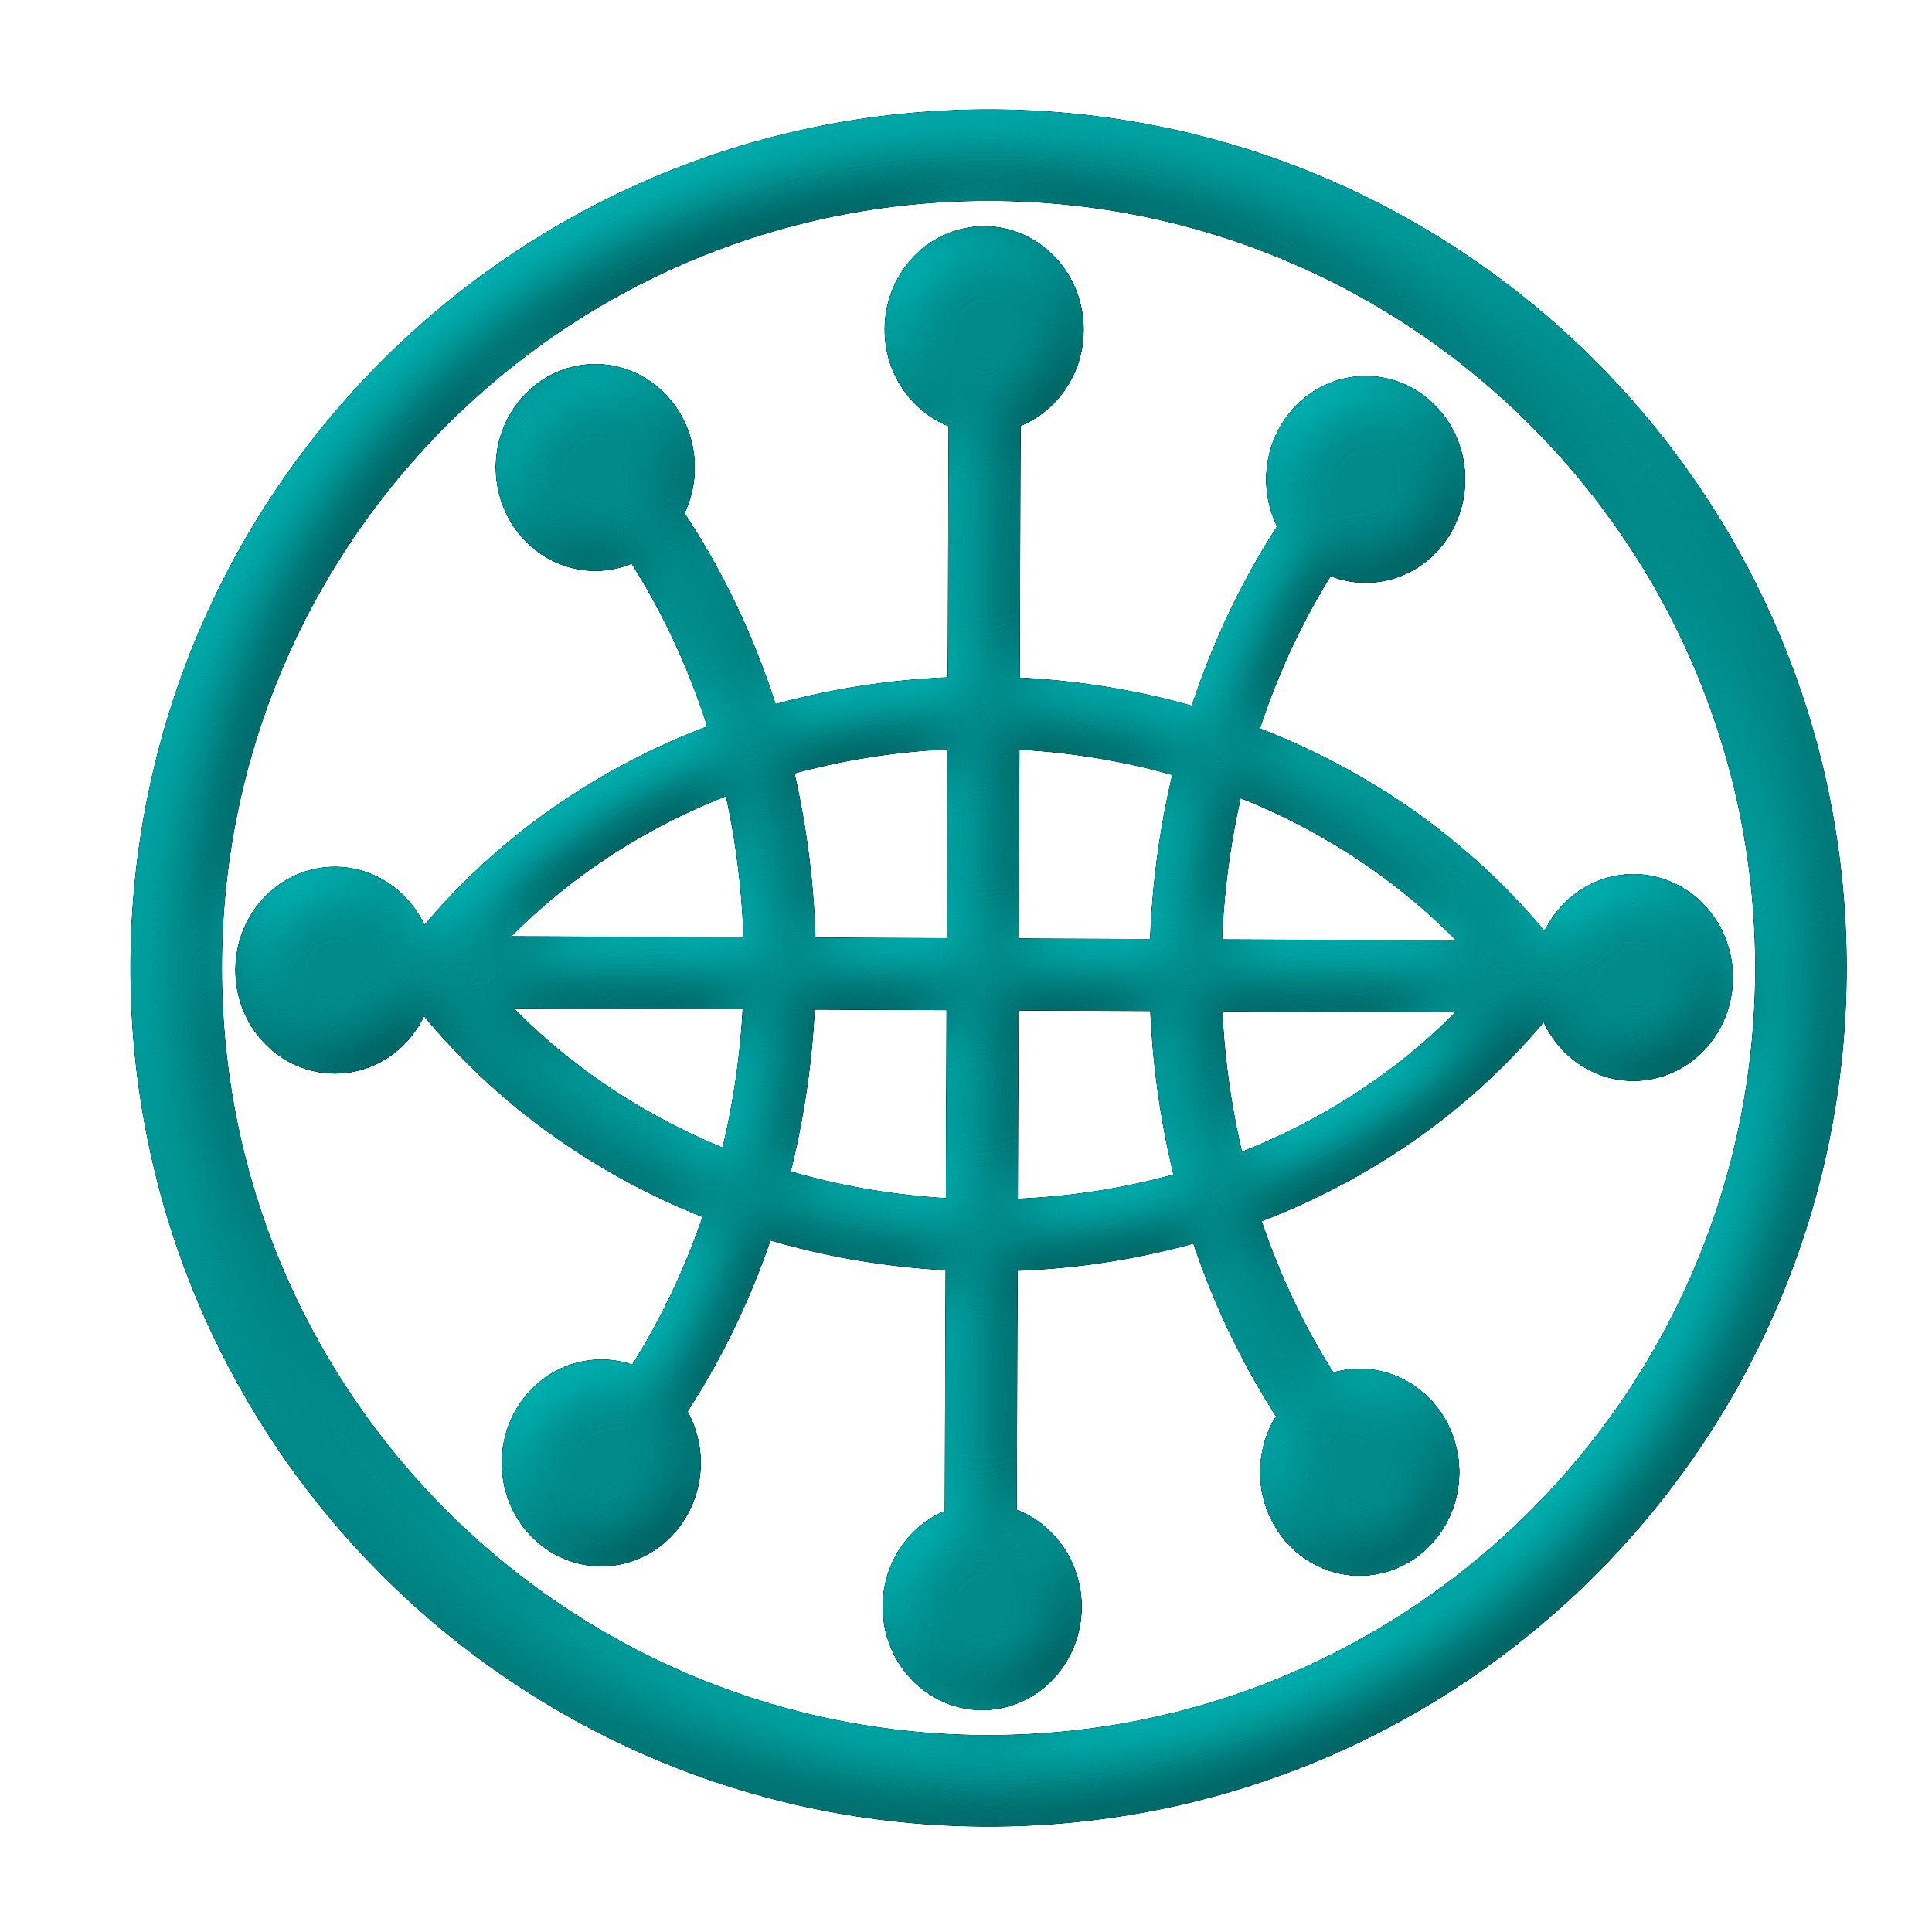
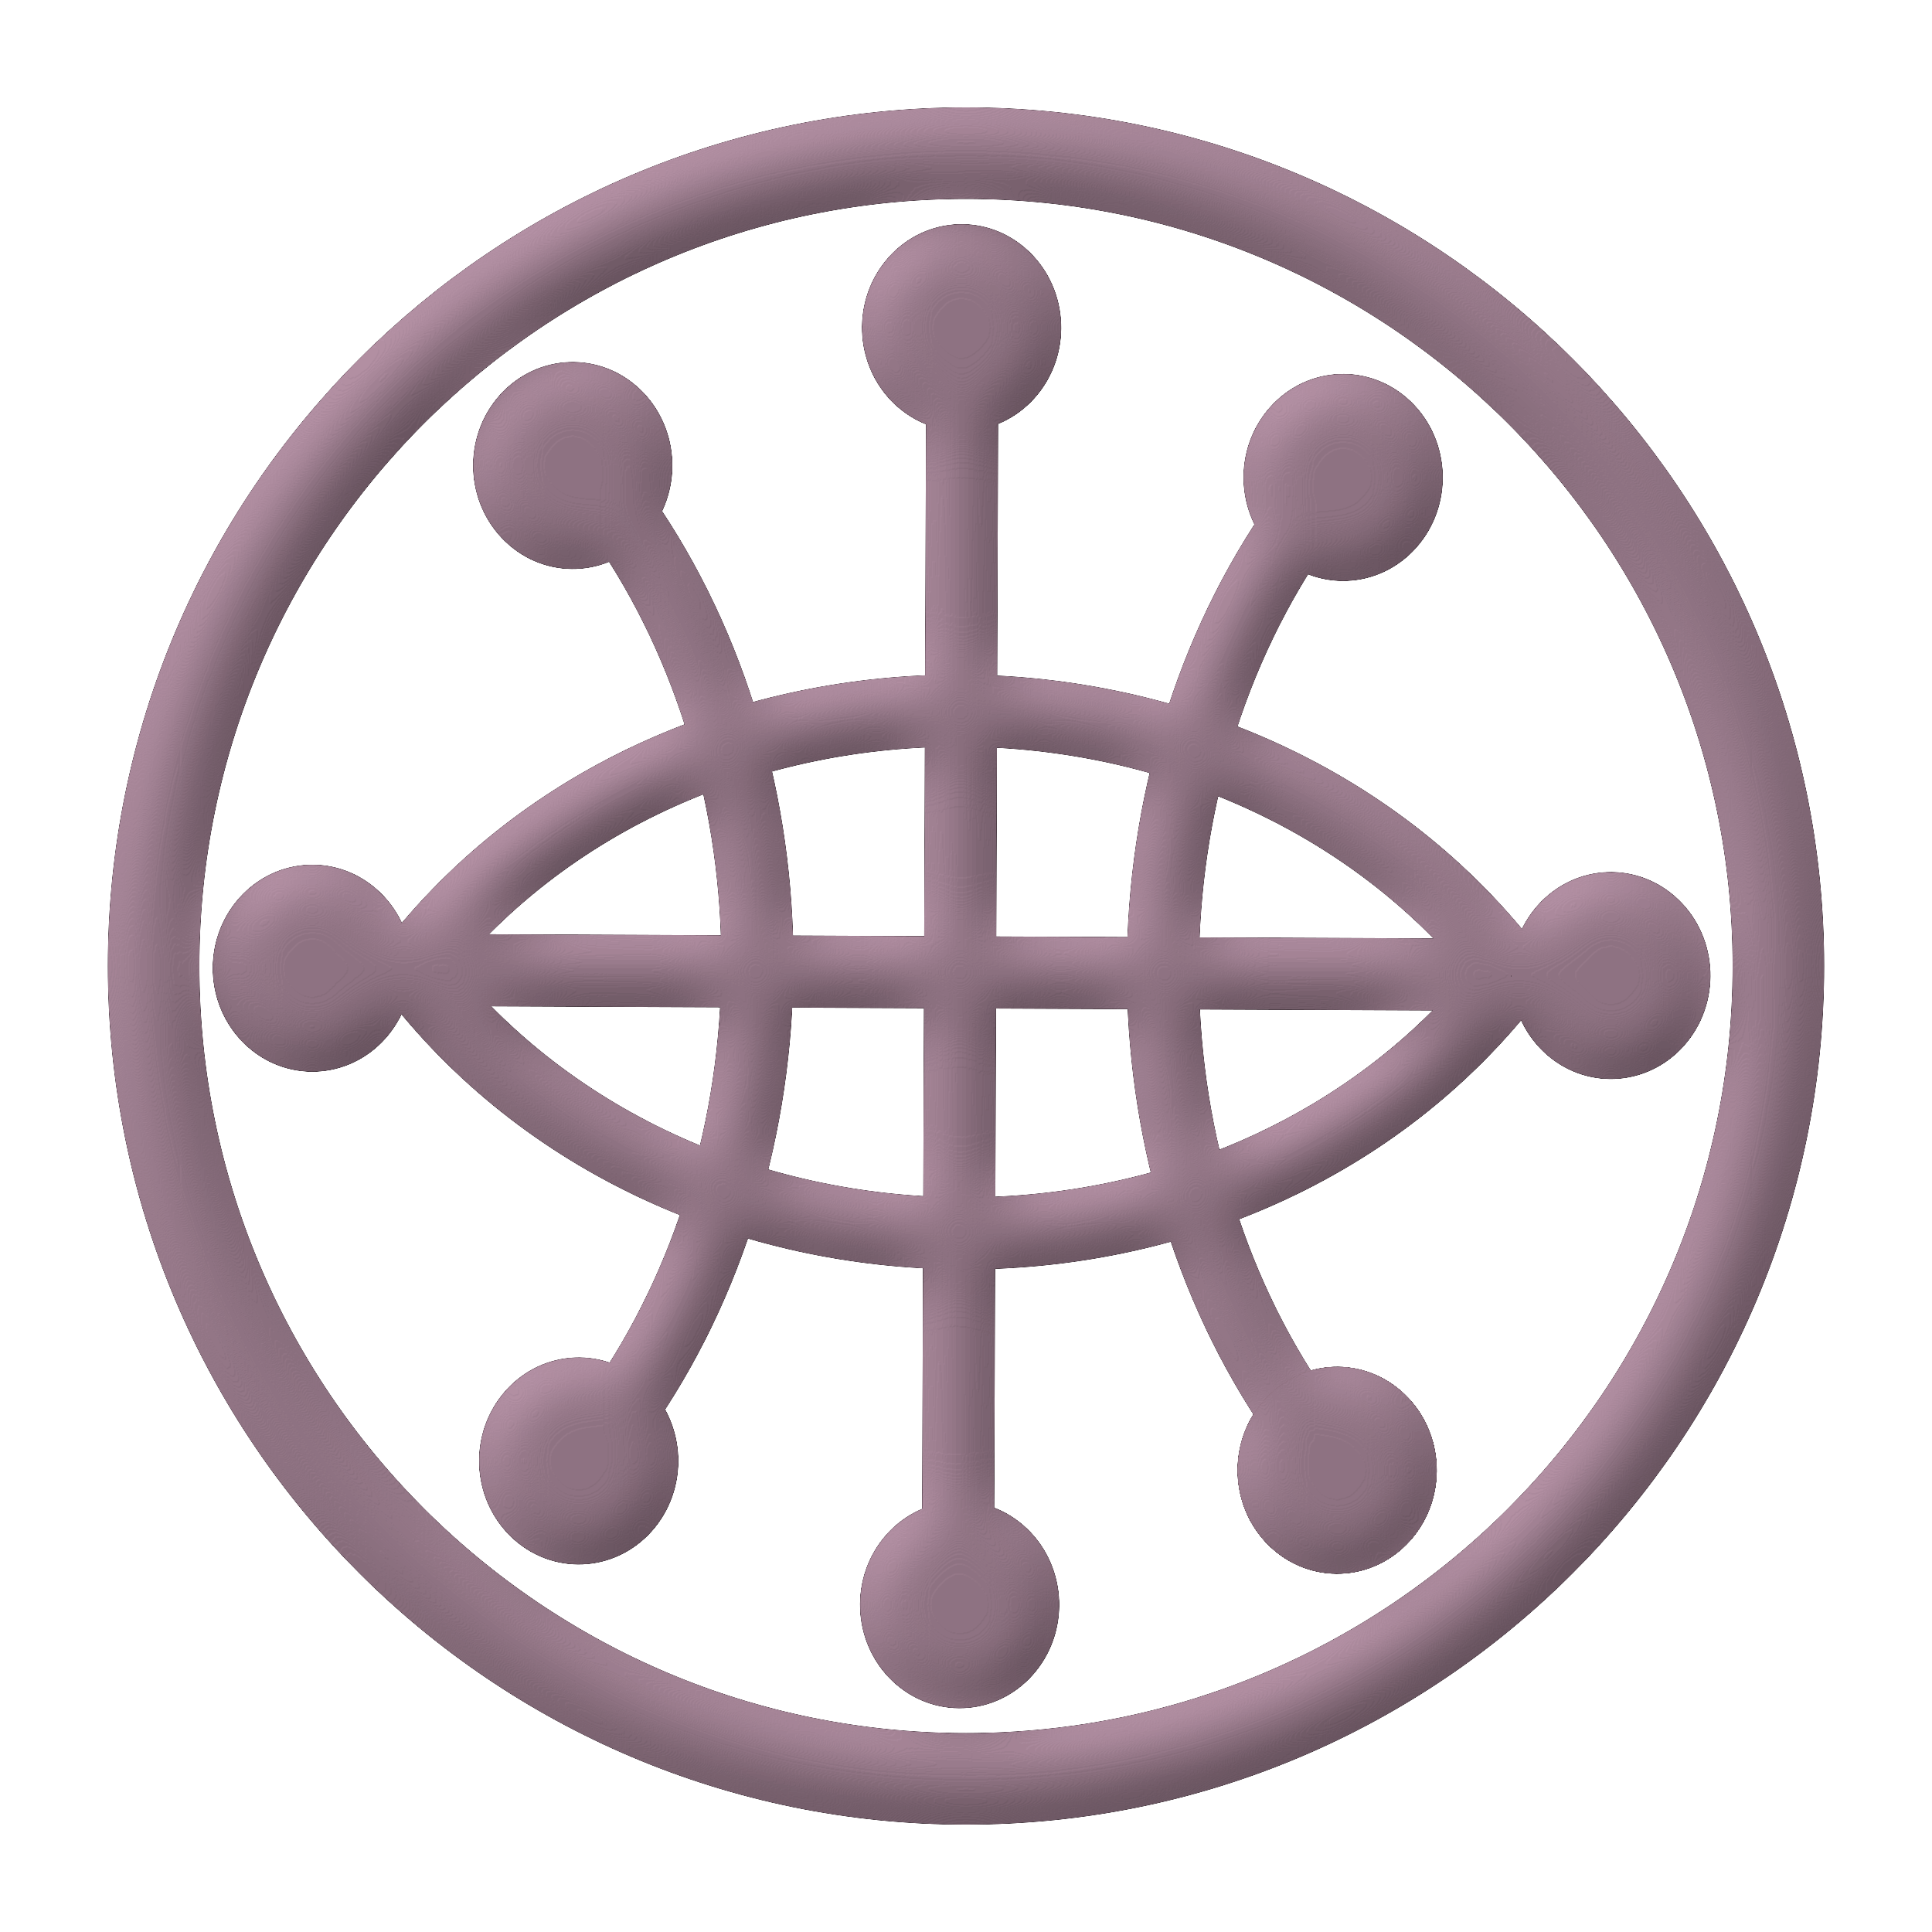
<svg xmlns="http://www.w3.org/2000/svg" width="341.333" height="341.333" id="svg2" version="1.1">
  <defs id="defs">
    <filter style="color-interpolation-filters:sRGB" id="filter4019">
      <feGaussianBlur id="feGaussianBlur4021" result="result0" in="SourceGraphic" stdDeviation="2.42" />
      <feDiffuseLighting id="feDiffuseLighting4023" result="result5" surfaceScale="10" diffuseConstant="2.62">
        <feDistantLight id="feDistantLight4025" azimuth="235" elevation="25" />
      </feDiffuseLighting>
      <feComposite id="feComposite4027" k3="0.6" k2="0" operator="arithmetic" result="result4" k1="1" k4="0" in="result5" in2="SourceGraphic" />
    </filter>
    <filter style="color-interpolation-filters:sRGB" id="filter3026-0" y="0" x="0" height="1" width="1">
      <feColorMatrix id="feColorMatrix3028-0" type="hueRotate" values="180" result="result1" />
    </filter>
    <filter style="color-interpolation-filters:sRGB" height="1" width="1" y="0" x="0" id="filter11703">
      <feColorMatrix type="saturate" values="1" result="result2" id="feColorMatrix11705" />
      <feColorMatrix result="result1" values="50" type="hueRotate" in="result2" id="feColorMatrix11707" />
      <feColorMatrix values="1 -1 1 0 0 0 1 0 0 0 1 -1 1 0 0 0 0 0 1 0 " type="matrix" id="feColorMatrix11709" />
      <feColorMatrix values="300" type="hueRotate" id="feColorMatrix11711" result="fbSourceGraphic" />
      <feColorMatrix result="fbSourceGraphicAlpha" in="fbSourceGraphic" values="0 0 0 -1 0 0 0 0 -1 0 0 0 0 -1 0 0 0 0 1 0" id="feColorMatrix13969" />
      <feColorMatrix id="feColorMatrix13971" type="saturate" values="0" result="result1" in="fbSourceGraphic" />
      <feFlood id="feFlood13973" flood-color="rgb(9,111,152)" result="result3" />
      <feBlend id="feBlend13975" in2="result1" mode="screen" result="result2" />
      <feComposite id="feComposite13977" in2="fbSourceGraphic" operator="in" in="result2" />
    </filter>
    <filter style="color-interpolation-filters:sRGB" id="filter4016">
      <feGaussianBlur stdDeviation="5" in="SourceGraphic" result="result0" id="feGaussianBlur4018" />
      <feDiffuseLighting diffuseConstant="1" surfaceScale="10" result="result5" id="feDiffuseLighting4020" lighting-color="rgb(254,254,254)">
        <feDistantLight elevation="13" azimuth="235" id="feDistantLight4022" />
      </feDiffuseLighting>
      <feComposite k1="1" in="result5" result="result4" operator="arithmetic" k2="0" k3="0.6" id="feComposite4024" k4="0" in2="SourceGraphic" />
    </filter>
    <linearGradient id="linearGradient15834-3-2-254">
      <stop id="stop6827" offset="0" style="stop-color:#77001c;stop-opacity:1;" />
      <stop style="stop-color:#da1964;stop-opacity:1;" offset="0.5" id="stop6829" />
      <stop id="stop6831" offset="0.75" style="stop-color: rgb(210, 64, 15); stop-opacity: 1;" />
      <stop style="stop-color: rgb(212, 67, 22); stop-opacity: 0.615;" offset="0.938" id="stop6833" />
      <stop style="stop-color:#c3003b;stop-opacity:0.219;" offset="1" id="stop6835" />
    </linearGradient>
    <linearGradient id="linearGradient15834-3-2-825">
      <stop id="stop6845" offset="0" style="stop-color:#77001c;stop-opacity:1;" />
      <stop style="stop-color:#da1964;stop-opacity:1;" offset="0.5" id="stop6847" />
      <stop id="stop6849" offset="0.75" style="stop-color: rgb(210, 64, 15); stop-opacity: 1;" />
      <stop style="stop-color: rgb(212, 67, 22); stop-opacity: 0.615;" offset="0.938" id="stop6851" />
      <stop style="stop-color:#c3003b;stop-opacity:0.219;" offset="1" id="stop6853" />
    </linearGradient>
    <linearGradient id="linearGradient15834-3-2-242">
      <stop id="stop6863" offset="0" style="stop-color:#77001c;stop-opacity:1;" />
      <stop style="stop-color:#da1964;stop-opacity:1;" offset="0.5" id="stop6865" />
      <stop id="stop6867" offset="0.75" style="stop-color: rgb(210, 64, 15); stop-opacity: 1;" />
      <stop style="stop-color: rgb(212, 67, 22); stop-opacity: 0.615;" offset="0.938" id="stop6869" />
      <stop style="stop-color:#c3003b;stop-opacity:0.219;" offset="1" id="stop6871" />
    </linearGradient>
    <linearGradient id="linearGradient15834-3-2-546">
      <stop id="stop6881" offset="0" style="stop-color:#77001c;stop-opacity:1;" />
      <stop style="stop-color:#da1964;stop-opacity:1;" offset="0.5" id="stop6883" />
      <stop id="stop6885" offset="0.75" style="stop-color: rgb(210, 64, 15); stop-opacity: 1;" />
      <stop style="stop-color: rgb(212, 67, 22); stop-opacity: 0.615;" offset="0.938" id="stop6887" />
      <stop style="stop-color:#c3003b;stop-opacity:0.219;" offset="1" id="stop6889" />
    </linearGradient>
    <linearGradient id="linearGradient15834-3-2-428">
      <stop id="stop6899" offset="0" style="stop-color:#77001c;stop-opacity:1;" />
      <stop style="stop-color:#da1964;stop-opacity:1;" offset="0.5" id="stop6901" />
      <stop id="stop6903" offset="0.75" style="stop-color: rgb(210, 64, 15); stop-opacity: 1;" />
      <stop style="stop-color: rgb(212, 67, 22); stop-opacity: 0.615;" offset="0.938" id="stop6905" />
      <stop style="stop-color:#c3003b;stop-opacity:0.219;" offset="1" id="stop6907" />
    </linearGradient>
    <linearGradient id="linearGradient15834-3-2-91">
      <stop id="stop6917" offset="0" style="stop-color:#77001c;stop-opacity:1;" />
      <stop style="stop-color:#da1964;stop-opacity:1;" offset="0.5" id="stop6919" />
      <stop id="stop6921" offset="0.75" style="stop-color: rgb(210, 64, 15); stop-opacity: 1;" />
      <stop style="stop-color: rgb(212, 67, 22); stop-opacity: 0.615;" offset="0.938" id="stop6923" />
      <stop style="stop-color:#c3003b;stop-opacity:0.219;" offset="1" id="stop6925" />
    </linearGradient>
    <linearGradient id="linearGradient15834-3-2-941">
      <stop id="stop6935" offset="0" style="stop-color:#77001c;stop-opacity:1;" />
      <stop style="stop-color:#da1964;stop-opacity:1;" offset="0.5" id="stop6937" />
      <stop id="stop6939" offset="0.75" style="stop-color: rgb(210, 64, 15); stop-opacity: 1;" />
      <stop style="stop-color: rgb(212, 67, 22); stop-opacity: 0.615;" offset="0.938" id="stop6941" />
      <stop style="stop-color:#c3003b;stop-opacity:0.219;" offset="1" id="stop6943" />
    </linearGradient>
    <linearGradient id="linearGradient15834-3-2-549">
      <stop id="stop6953" offset="0" style="stop-color:#77001c;stop-opacity:1;" />
      <stop style="stop-color:#da1964;stop-opacity:1;" offset="0.5" id="stop6955" />
      <stop id="stop6957" offset="0.75" style="stop-color: rgb(210, 64, 15); stop-opacity: 1;" />
      <stop style="stop-color: rgb(212, 67, 22); stop-opacity: 0.615;" offset="0.938" id="stop6959" />
      <stop style="stop-color:#c3003b;stop-opacity:0.219;" offset="1" id="stop6961" />
    </linearGradient>
    <filter width="1.5" x="-0.25" height="1.5" y="-0.25" style="color-interpolation-filters:sRGB;" id="filter9065">
      <feGaussianBlur result="result8" stdDeviation="3" id="feGaussianBlur9039" />
      <feTurbulence baseFrequency="0.03 0.03" numOctaves="8" type="fractalNoise" result="result7" seed="77" id="feTurbulence9041" />
      <feColorMatrix values="1 0 0 0 0 0 1 0 0 0 0 0 1 0 0 0 0 0 1.6 -0.6 " result="result5" id="feColorMatrix9043" />
      <feComposite in2="result8" operator="in" in="result7" result="result6" id="feComposite9045" />
      <feDisplacementMap in2="result6" result="result4" scale="60" yChannelSelector="A" xChannelSelector="A" in="result5" id="feDisplacementMap9047" />
      <feConvolveMatrix order="3 3" kernelMatrix="2 0 0 0 4 0 0 0 -2 " targetX="2" targetY="2" divisor="2" result="result9" id="feConvolveMatrix9049" />
      <feComposite in2="SourceGraphic" operator="atop" in="result9" result="result10" id="feComposite9051" />
      <feBlend in2="result10" mode="darken" result="fbSourceGraphic" id="feBlend9053" />
      <feGaussianBlur result="result0" in="fbSourceGraphic" stdDeviation="5" id="feGaussianBlur9055" />
      <feSpecularLighting specularExponent="25" specularConstant="1" surfaceScale="5" lighting-color="rgb(242,215,108)" result="result1" in="result0" id="feSpecularLighting9059">
        <feDistantLight azimuth="235" elevation="60" id="feDistantLight9057" />
      </feSpecularLighting>
      <feComposite operator="in" result="result2" in="result1" in2="fbSourceGraphic" id="feComposite9061" />
      <feComposite k3="1" k2="1" operator="arithmetic" result="result4" in="fbSourceGraphic" in2="result2" id="feComposite9063" />
    </filter>
    <filter width="1.5" x="-0.25" height="1.5" y="-0.25" style="color-interpolation-filters:sRGB;" id="filter9115">
      <feGaussianBlur result="result8" stdDeviation="3" id="feGaussianBlur9089" />
      <feTurbulence baseFrequency="0.03 0.03" numOctaves="8" type="fractalNoise" result="result7" seed="77" id="feTurbulence9091" />
      <feColorMatrix values="1 0 0 0 0 0 1 0 0 0 0 0 1 0 0 0 0 0 1.6 -0.6 " result="result5" id="feColorMatrix9093" />
      <feComposite in2="result8" operator="in" in="result7" result="result6" id="feComposite9095" />
      <feDisplacementMap in2="result6" result="result4" scale="60" yChannelSelector="A" xChannelSelector="A" in="result5" id="feDisplacementMap9097" />
      <feConvolveMatrix order="3 3" kernelMatrix="2 0 0 0 4 0 0 0 -2 " targetX="2" targetY="2" divisor="2" result="result9" id="feConvolveMatrix9099" />
      <feComposite in2="SourceGraphic" operator="atop" in="result9" result="result10" id="feComposite9101" />
      <feBlend in2="result10" mode="darken" result="fbSourceGraphic" id="feBlend9103" />
      <feGaussianBlur result="result0" in="fbSourceGraphic" stdDeviation="5" id="feGaussianBlur9105" />
      <feSpecularLighting specularExponent="25" specularConstant="1" surfaceScale="5" lighting-color="rgb(242,215,108)" result="result1" in="result0" id="feSpecularLighting9109">
        <feDistantLight azimuth="235" elevation="60" id="feDistantLight9107" />
      </feSpecularLighting>
      <feComposite operator="in" result="result2" in="result1" in2="fbSourceGraphic" id="feComposite9111" />
      <feComposite k3="1" k2="1" operator="arithmetic" result="result4" in="fbSourceGraphic" in2="result2" id="feComposite9113" />
    </filter>
    <filter width="1.5" x="-0.25" height="1.5" y="-0.25" style="color-interpolation-filters:sRGB;" id="filter9143">
      <feGaussianBlur result="result8" stdDeviation="3" id="feGaussianBlur9117" />
      <feTurbulence baseFrequency="0.03 0.03" numOctaves="8" type="fractalNoise" result="result7" seed="77" id="feTurbulence9119" />
      <feColorMatrix values="1 0 0 0 0 0 1 0 0 0 0 0 1 0 0 0 0 0 1.6 -0.6 " result="result5" id="feColorMatrix9121" />
      <feComposite in2="result8" operator="in" in="result7" result="result6" id="feComposite9123" />
      <feDisplacementMap in2="result6" result="result4" scale="60" yChannelSelector="A" xChannelSelector="A" in="result5" id="feDisplacementMap9125" />
      <feConvolveMatrix order="3 3" kernelMatrix="2 0 0 0 4 0 0 0 -2 " targetX="2" targetY="2" divisor="2" result="result9" id="feConvolveMatrix9127" />
      <feComposite in2="SourceGraphic" operator="atop" in="result9" result="result10" id="feComposite9129" />
      <feBlend in2="result10" mode="darken" result="fbSourceGraphic" id="feBlend9131" />
      <feGaussianBlur result="result0" in="fbSourceGraphic" stdDeviation="5" id="feGaussianBlur9133" />
      <feSpecularLighting specularExponent="25" specularConstant="1" surfaceScale="5" lighting-color="rgb(242,215,108)" result="result1" in="result0" id="feSpecularLighting9137">
        <feDistantLight azimuth="235" elevation="60" id="feDistantLight9135" />
      </feSpecularLighting>
      <feComposite operator="in" result="result2" in="result1" in2="fbSourceGraphic" id="feComposite9139" />
      <feComposite k3="1" k2="1" operator="arithmetic" result="result4" in="fbSourceGraphic" in2="result2" id="feComposite9141" />
    </filter>
    <filter width="1.5" x="-0.25" height="1.5" y="-0.25" style="color-interpolation-filters:sRGB;" id="filter9561">
      <feGaussianBlur result="result8" stdDeviation="3" id="feGaussianBlur9535" />
      <feTurbulence baseFrequency="0.03 0.03" numOctaves="8" type="fractalNoise" result="result7" seed="77" id="feTurbulence9537" />
      <feColorMatrix values="1 0 0 0 0 0 1 0 0 0 0 0 1 0 0 0 0 0 1.6 -0.6 " result="result5" id="feColorMatrix9539" />
      <feComposite in2="result8" operator="in" in="result7" result="result6" id="feComposite9541" />
      <feDisplacementMap in2="result6" result="result4" scale="60" yChannelSelector="A" xChannelSelector="A" in="result5" id="feDisplacementMap9543" />
      <feConvolveMatrix order="3 3" kernelMatrix="2 0 0 0 4 0 0 0 -2 " targetX="2" targetY="2" divisor="2" result="result9" id="feConvolveMatrix9545" />
      <feComposite in2="SourceGraphic" operator="atop" in="result9" result="result10" id="feComposite9547" />
      <feBlend in2="result10" mode="darken" result="fbSourceGraphic" id="feBlend9549" />
      <feGaussianBlur result="result0" in="fbSourceGraphic" stdDeviation="5" id="feGaussianBlur9551" />
      <feSpecularLighting specularExponent="25" specularConstant="1" surfaceScale="5" lighting-color="rgb(242,215,108)" result="result1" in="result0" id="feSpecularLighting9555">
        <feDistantLight azimuth="235" elevation="60" id="feDistantLight9553" />
      </feSpecularLighting>
      <feComposite operator="in" result="result2" in="result1" in2="fbSourceGraphic" id="feComposite9557" />
      <feComposite k3="1" k2="1" operator="arithmetic" result="result4" in="fbSourceGraphic" in2="result2" id="feComposite9559" />
    </filter>
    <filter style="color-interpolation-filters:sRGB;" id="filter9571">
      <feComponentTransfer in="blur" result="fbSourceGraphic" id="feComponentTransfer9569">
        <feFuncR type="gamma" amplitude="1" exponent="1" offset="0" id="feFuncR9563" />
        <feFuncG type="gamma" amplitude="1" exponent="1" offset="0" id="feFuncG9565" />
        <feFuncB type="gamma" amplitude="1" exponent="1" offset="0" id="feFuncB9567" />
        <feFuncA id="feFuncA9993" type="identity" />
      </feComponentTransfer>
      <feColorMatrix result="fbSourceGraphicAlpha" in="fbSourceGraphic" values="0 0 0 -1 0 0 0 0 -1 0 0 0 0 -1 0 0 0 0 1 0" id="feColorMatrix9995" />
      <feGaussianBlur id="feGaussianBlur9997" in="fbSourceGraphic" stdDeviation="6" result="blur" />
      <feDiffuseLighting id="feDiffuseLighting9999" diffuseConstant="1" surfaceScale="10" lighting-color="rgb(255,255,255)" result="diffuse">
        <feDistantLight id="feDistantLight10001" elevation="25" azimuth="235" />
      </feDiffuseLighting>
      <feComposite in2="diffuse" id="feComposite10003" in="diffuse" operator="arithmetic" k1="1" result="composite1" />
      <feComposite in2="fbSourceGraphic" id="feComposite10005" in="composite1" k1="1" operator="arithmetic" k3="1" result="composite2" />
    </filter>
    <filter style="color-interpolation-filters:sRGB;" id="filter9581">
      <feComponentTransfer in="blur" result="component" id="feComponentTransfer9579">
        <feFuncR type="gamma" amplitude="1" exponent="1" offset="0" id="feFuncR9573" />
        <feFuncG type="gamma" amplitude="1" exponent="1" offset="0" id="feFuncG9575" />
        <feFuncB type="gamma" amplitude="1" exponent="1" offset="0" id="feFuncB9577" />
        <feFuncA id="feFuncA9991" type="identity" />
      </feComponentTransfer>
    </filter>
    <filter style="color-interpolation-filters:sRGB;" id="filter9591">
      <feComponentTransfer in="blur" result="component" id="feComponentTransfer9589">
        <feFuncR type="gamma" amplitude="1" exponent="1" offset="0" id="feFuncR9583" />
        <feFuncG type="gamma" amplitude="1" exponent="1" offset="0" id="feFuncG9585" />
        <feFuncB type="gamma" amplitude="1" exponent="1" offset="0" id="feFuncB9587" />
        <feFuncA id="feFuncA9989" type="identity" />
      </feComponentTransfer>
    </filter>
    <filter style="color-interpolation-filters:sRGB;" id="filter10043">
      <feComponentTransfer in="blur" result="fbSourceGraphic" id="feComponentTransfer10041">
        <feFuncR type="gamma" amplitude="1" exponent="1" offset="0" id="feFuncR10035" />
        <feFuncG type="gamma" amplitude="1" exponent="1" offset="0" id="feFuncG10037" />
        <feFuncB type="gamma" amplitude="1" exponent="1" offset="0" id="feFuncB10039" />
        <feFuncA id="feFuncA10045" type="identity" />
      </feComponentTransfer>
      <feColorMatrix result="fbSourceGraphicAlpha" in="fbSourceGraphic" values="0 0 0 -1 0 0 0 0 -1 0 0 0 0 -1 0 0 0 0 1 0" id="feColorMatrix10047" />
      <feComponentTransfer id="feComponentTransfer10049" in="blur" result="fbSourceGraphic">
        <feFuncR id="feFuncR10051" type="gamma" amplitude="1" exponent="1" offset="0" />
        <feFuncG id="feFuncG10053" type="gamma" amplitude="1" exponent="1" offset="0" />
        <feFuncB id="feFuncB10055" type="gamma" amplitude="1" exponent="1" offset="0" />
      </feComponentTransfer>
      <feColorMatrix result="fbSourceGraphicAlpha" in="fbSourceGraphic" values="0 0 0 -1 0 0 0 0 -1 0 0 0 0 -1 0 0 0 0 1 0" id="feColorMatrix10057" />
      <feComponentTransfer id="feComponentTransfer10059" in="blur" result="fbSourceGraphic">
        <feFuncR id="feFuncR10061" type="gamma" amplitude="1" exponent="1" offset="0" />
        <feFuncG id="feFuncG10063" type="gamma" amplitude="1" exponent="1" offset="0" />
        <feFuncB id="feFuncB10065" type="gamma" amplitude="1" exponent="1" offset="0" />
      </feComponentTransfer>
      <feColorMatrix result="fbSourceGraphicAlpha" in="fbSourceGraphic" values="0 0 0 -1 0 0 0 0 -1 0 0 0 0 -1 0 0 0 0 1 0" id="feColorMatrix10067" />
      <feComponentTransfer id="feComponentTransfer10069" in="blur" result="fbSourceGraphic">
        <feFuncR id="feFuncR10071" type="gamma" amplitude="1" exponent="1" offset="0" />
        <feFuncG id="feFuncG10073" type="gamma" amplitude="1" exponent="1" offset="0" />
        <feFuncB id="feFuncB10075" type="gamma" amplitude="1" exponent="1" offset="0" />
      </feComponentTransfer>
      <feColorMatrix result="fbSourceGraphicAlpha" in="fbSourceGraphic" values="0 0 0 -1 0 0 0 0 -1 0 0 0 0 -1 0 0 0 0 1 0" id="feColorMatrix10077" />
      <feComponentTransfer id="feComponentTransfer10079" in="blur" result="component">
        <feFuncR id="feFuncR10081" type="gamma" amplitude="1" exponent="1" offset="0" />
        <feFuncG id="feFuncG10083" type="gamma" amplitude="1" exponent="1" offset="0" />
        <feFuncB id="feFuncB10085" type="gamma" amplitude="1" exponent="1" offset="0" />
      </feComponentTransfer>
    </filter>
+     <filter id="filter4019-4" style="color-interpolation-filters:sRGB">
+       <feGaussianBlur stdDeviation="2.42" in="SourceGraphic" result="result0" id="feGaussianBlur4021-1" />
+       <feDiffuseLighting diffuseConstant="2.62" surfaceScale="10" result="result5" id="feDiffuseLighting4023-7">
+         <feDistantLight elevation="25" azimuth="235" id="feDistantLight4025-1" />
+       </feDiffuseLighting>
+       <feComposite in2="SourceGraphic" in="result5" k4="0" k1="1" result="result4" operator="arithmetic" k2="0" k3="0.6" id="feComposite4027-1" />
+     </filter>
+     <filter width="1" height="1" x="0" y="0" id="filter3026-0-1" style="color-interpolation-filters:sRGB">
+       <feColorMatrix result="result1" values="180" type="hueRotate" id="feColorMatrix3028-0-7" />
+     </filter>
+     <filter id="filter11703-0" x="0" y="0" width="1" height="1" style="color-interpolation-filters:sRGB">
+       <feColorMatrix id="feColorMatrix11705-4" result="result2" values="1" type="saturate" />
+       <feColorMatrix id="feColorMatrix11707-0" in="result2" type="hueRotate" values="50" result="result1" />
+       <feColorMatrix id="feColorMatrix11709-8" type="matrix" values="1 -1 1 0 0 0 1 0 0 0 1 -1 1 0 0 0 0 0 1 0 " />
+       <feColorMatrix result="fbSourceGraphic" id="feColorMatrix11711-5" type="hueRotate" values="300" />
+       <feColorMatrix id="feColorMatrix13969-1" values="0 0 0 -1 0 0 0 0 -1 0 0 0 0 -1 0 0 0 0 1 0" in="fbSourceGraphic" result="fbSourceGraphicAlpha" />
+       <feColorMatrix in="fbSourceGraphic" result="result1" values="0" type="saturate" id="feColorMatrix13971-6" />
+       <feFlood result="result3" flood-color="rgb(9,111,152)" id="feFlood13973-6" />
+       <feBlend result="result2" mode="screen" in2="result1" id="feBlend13975-2" />
+       <feComposite in="result2" operator="in" in2="fbSourceGraphic" id="feComposite13977-1" />
+     </filter>
+     <filter id="filter4016-9" style="color-interpolation-filters:sRGB">
+       <feGaussianBlur id="feGaussianBlur4018-6" result="result0" in="SourceGraphic" stdDeviation="5" />
+       <feDiffuseLighting lighting-color="rgb(254,254,254)" id="feDiffuseLighting4020-4" result="result5" surfaceScale="10" diffuseConstant="1">
+         <feDistantLight id="feDistantLight4022-8" azimuth="235" elevation="13" />
+       </feDiffuseLighting>
+       <feComposite in2="SourceGraphic" k4="0" id="feComposite4024-0" k3="0.6" k2="0" operator="arithmetic" result="result4" in="result5" k1="1" />
+     </filter>
+     <filter id="filter9065-2" style="color-interpolation-filters:sRGB;" y="-0.25" height="1.5" x="-0.25" width="1.5">
+       <feGaussianBlur id="feGaussianBlur9039-2" stdDeviation="3" result="result8" />
+       <feTurbulence id="feTurbulence9041-7" seed="77" result="result7" type="fractalNoise" numOctaves="8" baseFrequency="0.03 0.03" />
+       <feColorMatrix id="feColorMatrix9043-0" result="result5" values="1 0 0 0 0 0 1 0 0 0 0 0 1 0 0 0 0 0 1.6 -0.6 " />
+       <feComposite id="feComposite9045-3" result="result6" in="result7" operator="in" in2="result8" />
+       <feDisplacementMap id="feDisplacementMap9047-4" in="result5" xChannelSelector="A" yChannelSelector="A" scale="60" result="result4" in2="result6" />
+       <feConvolveMatrix id="feConvolveMatrix9049-6" result="result9" divisor="2" targetY="2" targetX="2" kernelMatrix="2 0 0 0 4 0 0 0 -2 " order="3 3" />
+       <feComposite id="feComposite9051-3" result="result10" in="result9" operator="atop" in2="SourceGraphic" />
+       <feBlend id="feBlend9053-6" result="fbSourceGraphic" mode="darken" in2="result10" />
+       <feGaussianBlur id="feGaussianBlur9055-3" stdDeviation="5" in="fbSourceGraphic" result="result0" />
+       <feSpecularLighting id="feSpecularLighting9059-3" in="result0" result="result1" lighting-color="rgb(242,215,108)" surfaceScale="5" specularConstant="1" specularExponent="25">
+         <feDistantLight id="feDistantLight9057-4" elevation="60" azimuth="235" />
+       </feSpecularLighting>
+       <feComposite id="feComposite9061-4" in2="fbSourceGraphic" in="result1" result="result2" operator="in" />
+       <feComposite id="feComposite9063-3" in2="result2" in="fbSourceGraphic" result="result4" operator="arithmetic" k2="1" k3="1" />
+     </filter>
+     <filter id="filter9115-9" style="color-interpolation-filters:sRGB;" y="-0.25" height="1.5" x="-0.25" width="1.5">
+       <feGaussianBlur id="feGaussianBlur9089-7" stdDeviation="3" result="result8" />
+       <feTurbulence id="feTurbulence9091-2" seed="77" result="result7" type="fractalNoise" numOctaves="8" baseFrequency="0.03 0.03" />
+       <feColorMatrix id="feColorMatrix9093-5" result="result5" values="1 0 0 0 0 0 1 0 0 0 0 0 1 0 0 0 0 0 1.6 -0.6 " />
+       <feComposite id="feComposite9095-8" result="result6" in="result7" operator="in" in2="result8" />
+       <feDisplacementMap id="feDisplacementMap9097-9" in="result5" xChannelSelector="A" yChannelSelector="A" scale="60" result="result4" in2="result6" />
+       <feConvolveMatrix id="feConvolveMatrix9099-0" result="result9" divisor="2" targetY="2" targetX="2" kernelMatrix="2 0 0 0 4 0 0 0 -2 " order="3 3" />
+       <feComposite id="feComposite9101-2" result="result10" in="result9" operator="atop" in2="SourceGraphic" />
+       <feBlend id="feBlend9103-4" result="fbSourceGraphic" mode="darken" in2="result10" />
+       <feGaussianBlur id="feGaussianBlur9105-7" stdDeviation="5" in="fbSourceGraphic" result="result0" />
+       <feSpecularLighting id="feSpecularLighting9109-6" in="result0" result="result1" lighting-color="rgb(242,215,108)" surfaceScale="5" specularConstant="1" specularExponent="25">
+         <feDistantLight id="feDistantLight9107-5" elevation="60" azimuth="235" />
+       </feSpecularLighting>
+       <feComposite id="feComposite9111-7" in2="fbSourceGraphic" in="result1" result="result2" operator="in" />
+       <feComposite id="feComposite9113-1" in2="result2" in="fbSourceGraphic" result="result4" operator="arithmetic" k2="1" k3="1" />
+     </filter>
+     <filter id="filter9143-3" style="color-interpolation-filters:sRGB;" y="-0.25" height="1.5" x="-0.25" width="1.5">
+       <feGaussianBlur id="feGaussianBlur9117-3" stdDeviation="3" result="result8" />
+       <feTurbulence id="feTurbulence9119-3" seed="77" result="result7" type="fractalNoise" numOctaves="8" baseFrequency="0.03 0.03" />
+       <feColorMatrix id="feColorMatrix9121-8" result="result5" values="1 0 0 0 0 0 1 0 0 0 0 0 1 0 0 0 0 0 1.6 -0.6 " />
+       <feComposite id="feComposite9123-5" result="result6" in="result7" operator="in" in2="result8" />
+       <feDisplacementMap id="feDisplacementMap9125-1" in="result5" xChannelSelector="A" yChannelSelector="A" scale="60" result="result4" in2="result6" />
+       <feConvolveMatrix id="feConvolveMatrix9127-0" result="result9" divisor="2" targetY="2" targetX="2" kernelMatrix="2 0 0 0 4 0 0 0 -2 " order="3 3" />
+       <feComposite id="feComposite9129-8" result="result10" in="result9" operator="atop" in2="SourceGraphic" />
+       <feBlend id="feBlend9131-7" result="fbSourceGraphic" mode="darken" in2="result10" />
+       <feGaussianBlur id="feGaussianBlur9133-6" stdDeviation="5" in="fbSourceGraphic" result="result0" />
+       <feSpecularLighting id="feSpecularLighting9137-3" in="result0" result="result1" lighting-color="rgb(242,215,108)" surfaceScale="5" specularConstant="1" specularExponent="25">
+         <feDistantLight id="feDistantLight9135-5" elevation="60" azimuth="235" />
+       </feSpecularLighting>
+       <feComposite id="feComposite9139-0" in2="fbSourceGraphic" in="result1" result="result2" operator="in" />
+       <feComposite id="feComposite9141-8" in2="result2" in="fbSourceGraphic" result="result4" operator="arithmetic" k2="1" k3="1" />
+     </filter>
+     <filter id="filter9561-0" style="color-interpolation-filters:sRGB;" y="-0.25" height="1.5" x="-0.25" width="1.5">
+       <feGaussianBlur id="feGaussianBlur9535-4" stdDeviation="3" result="result8" />
+       <feTurbulence id="feTurbulence9537-1" seed="77" result="result7" type="fractalNoise" numOctaves="8" baseFrequency="0.03 0.03" />
+       <feColorMatrix id="feColorMatrix9539-1" result="result5" values="1 0 0 0 0 0 1 0 0 0 0 0 1 0 0 0 0 0 1.6 -0.6 " />
+       <feComposite id="feComposite9541-3" result="result6" in="result7" operator="in" in2="result8" />
+       <feDisplacementMap id="feDisplacementMap9543-5" in="result5" xChannelSelector="A" yChannelSelector="A" scale="60" result="result4" in2="result6" />
+       <feConvolveMatrix id="feConvolveMatrix9545-9" result="result9" divisor="2" targetY="2" targetX="2" kernelMatrix="2 0 0 0 4 0 0 0 -2 " order="3 3" />
+       <feComposite id="feComposite9547-3" result="result10" in="result9" operator="atop" in2="SourceGraphic" />
+       <feBlend id="feBlend9549-4" result="fbSourceGraphic" mode="darken" in2="result10" />
+       <feGaussianBlur id="feGaussianBlur9551-1" stdDeviation="5" in="fbSourceGraphic" result="result0" />
+       <feSpecularLighting id="feSpecularLighting9555-5" in="result0" result="result1" lighting-color="rgb(242,215,108)" surfaceScale="5" specularConstant="1" specularExponent="25">
+         <feDistantLight id="feDistantLight9553-0" elevation="60" azimuth="235" />
+       </feSpecularLighting>
+       <feComposite id="feComposite9557-8" in2="fbSourceGraphic" in="result1" result="result2" operator="in" />
+       <feComposite id="feComposite9559-3" in2="result2" in="fbSourceGraphic" result="result4" operator="arithmetic" k2="1" k3="1" />
+     </filter>
+     <filter id="filter9571-5" style="color-interpolation-filters:sRGB;">
+       <feComponentTransfer id="feComponentTransfer9569-6" result="fbSourceGraphic" in="blur">
+         <feFuncR id="feFuncR9563-5" offset="0" exponent="1" amplitude="1" type="gamma" />
+         <feFuncG id="feFuncG9565-9" offset="0" exponent="1" amplitude="1" type="gamma" />
+         <feFuncB id="feFuncB9567-9" offset="0" exponent="1" amplitude="1" type="gamma" />
+         <feFuncA type="identity" id="feFuncA9993-0" />
+       </feComponentTransfer>
+       <feColorMatrix id="feColorMatrix9995-7" values="0 0 0 -1 0 0 0 0 -1 0 0 0 0 -1 0 0 0 0 1 0" in="fbSourceGraphic" result="fbSourceGraphicAlpha" />
+       <feGaussianBlur result="blur" stdDeviation="6" in="fbSourceGraphic" id="feGaussianBlur9997-6" />
+       <feDiffuseLighting result="diffuse" lighting-color="rgb(255,255,255)" surfaceScale="10" diffuseConstant="1" id="feDiffuseLighting9999-3">
+         <feDistantLight azimuth="235" elevation="25" id="feDistantLight10001-7" />
+       </feDiffuseLighting>
+       <feComposite result="composite1" k1="1" operator="arithmetic" in="diffuse" id="feComposite10003-6" in2="diffuse" />
+       <feComposite result="composite2" k3="1" operator="arithmetic" k1="1" in="composite1" id="feComposite10005-1" in2="fbSourceGraphic" />
+     </filter>
+     <filter id="filter9581-5" style="color-interpolation-filters:sRGB;">
+       <feComponentTransfer id="feComponentTransfer9579-0" result="component" in="blur">
+         <feFuncR id="feFuncR9573-6" offset="0" exponent="1" amplitude="1" type="gamma" />
+         <feFuncG id="feFuncG9575-5" offset="0" exponent="1" amplitude="1" type="gamma" />
+         <feFuncB id="feFuncB9577-0" offset="0" exponent="1" amplitude="1" type="gamma" />
+         <feFuncA type="identity" id="feFuncA9991-8" />
+       </feComponentTransfer>
+     </filter>
+     <filter id="filter9591-1" style="color-interpolation-filters:sRGB;">
+       <feComponentTransfer id="feComponentTransfer9589-2" result="component" in="blur">
+         <feFuncR id="feFuncR9583-2" offset="0" exponent="1" amplitude="1" type="gamma" />
+         <feFuncG id="feFuncG9585-6" offset="0" exponent="1" amplitude="1" type="gamma" />
+         <feFuncB id="feFuncB9587-9" offset="0" exponent="1" amplitude="1" type="gamma" />
+         <feFuncA type="identity" id="feFuncA9989-1" />
+       </feComponentTransfer>
+     </filter>
+     <filter id="filter10043-0" style="color-interpolation-filters:sRGB;">
+       <feComponentTransfer id="feComponentTransfer10041-4" result="fbSourceGraphic" in="blur">
+         <feFuncR id="feFuncR10035-2" offset="0" exponent="1" amplitude="1" type="gamma" />
+         <feFuncG id="feFuncG10037-7" offset="0" exponent="1" amplitude="1" type="gamma" />
+         <feFuncB id="feFuncB10039-4" offset="0" exponent="1" amplitude="1" type="gamma" />
+         <feFuncA type="identity" id="feFuncA10045-0" />
+       </feComponentTransfer>
+       <feColorMatrix id="feColorMatrix10047-3" values="0 0 0 -1 0 0 0 0 -1 0 0 0 0 -1 0 0 0 0 1 0" in="fbSourceGraphic" result="fbSourceGraphicAlpha" />
+       <feComponentTransfer result="fbSourceGraphic" in="blur" id="feComponentTransfer10049-2">
+         <feFuncR offset="0" exponent="1" amplitude="1" type="gamma" id="feFuncR10051-8" />
+         <feFuncG offset="0" exponent="1" amplitude="1" type="gamma" id="feFuncG10053-0" />
+         <feFuncB offset="0" exponent="1" amplitude="1" type="gamma" id="feFuncB10055-3" />
+       </feComponentTransfer>
+       <feColorMatrix id="feColorMatrix10057-7" values="0 0 0 -1 0 0 0 0 -1 0 0 0 0 -1 0 0 0 0 1 0" in="fbSourceGraphic" result="fbSourceGraphicAlpha" />
+       <feComponentTransfer result="fbSourceGraphic" in="blur" id="feComponentTransfer10059-0">
+         <feFuncR offset="0" exponent="1" amplitude="1" type="gamma" id="feFuncR10061-0" />
+         <feFuncG offset="0" exponent="1" amplitude="1" type="gamma" id="feFuncG10063-3" />
+         <feFuncB offset="0" exponent="1" amplitude="1" type="gamma" id="feFuncB10065-4" />
+       </feComponentTransfer>
+       <feColorMatrix id="feColorMatrix10067-9" values="0 0 0 -1 0 0 0 0 -1 0 0 0 0 -1 0 0 0 0 1 0" in="fbSourceGraphic" result="fbSourceGraphicAlpha" />
+       <feComponentTransfer result="fbSourceGraphic" in="blur" id="feComponentTransfer10069-2">
+         <feFuncR offset="0" exponent="1" amplitude="1" type="gamma" id="feFuncR10071-7" />
+         <feFuncG offset="0" exponent="1" amplitude="1" type="gamma" id="feFuncG10073-4" />
+         <feFuncB offset="0" exponent="1" amplitude="1" type="gamma" id="feFuncB10075-2" />
+       </feComponentTransfer>
+       <feColorMatrix id="feColorMatrix10077-5" values="0 0 0 -1 0 0 0 0 -1 0 0 0 0 -1 0 0 0 0 1 0" in="fbSourceGraphic" result="fbSourceGraphicAlpha" />
+       <feComponentTransfer result="component" in="blur" id="feComponentTransfer10079-2">
+         <feFuncR offset="0" exponent="1" amplitude="1" type="gamma" id="feFuncR10081-4" />
+         <feFuncG offset="0" exponent="1" amplitude="1" type="gamma" id="feFuncG10083-4" />
+         <feFuncB offset="0" exponent="1" amplitude="1" type="gamma" id="feFuncB10085-3" />
+       </feComponentTransfer>
+     </filter>
+     <filter style="color-interpolation-filters:sRGB" id="filter4016-8">
+       <feGaussianBlur stdDeviation="5" in="SourceGraphic" result="result0" id="feGaussianBlur4018-4" />
+       <feDiffuseLighting diffuseConstant="1" surfaceScale="10" result="result5" id="feDiffuseLighting4020-6" lighting-color="#fefefe">
+         <feDistantLight elevation="13" azimuth="235" id="feDistantLight4022-6" />
+       </feDiffuseLighting>
+       <feComposite k1="1" in="result5" result="result4" operator="arithmetic" k2="0" k3="0.6" id="feComposite4024-7" k4="0" in2="SourceGraphic" />
+     </filter>
  </defs>
  <g id="layer1" transform="translate(-197.7021,76.74546)">
-     <g style="stroke:#00A7A7;filter:url(#filter4016)" transform="translate(326.2655,-443.9121)" id="g10537">
-       <ellipse id="ellipse10515" style="fill:none;stroke:#00A7A7;stroke-width:16.161;stroke-miterlimit:4;stroke-dasharray:none;stroke-opacity:1" cx="46.088" cy="538.184" rx="143.525" ry="143.608" />
-       <path style="fill:none;stroke:#00A7A7;stroke-width:12.725;stroke-opacity:1" d="m -52.15,538.877 c 64.798,0.285 129.595,0.57 194.393,0.855 M 44.682,641.303 c 0.244,-68.348 0.488,-136.695 0.732,-205.043 m -59.895,22.752 c 31.827,45.91 31.59,112.337 -0.564,157.967 m 119.626,0.526 C 72.755,571.595 72.992,505.168 105.145,459.538 M -51.852,538.544 C -4.596,477.343 95.801,478.103 142.629,539.728 m -0.314,0.222 C 95.059,601.151 -5.024,600.393 -51.853,538.767" id="path10517" />
-       <ellipse transform="matrix(-0.7208124,-0.6931302,-0.6651461,0.7467132,0,0)" id="ellipse10519" style="fill:#00A7A7;fill-opacity:1;stroke:#00A7A7;stroke-width:0.079" cx="-466.943" cy="438.428" rx="17.87" ry="17.92" />
-       <ellipse ry="17.92" rx="17.87" cy="278.434" cx="-478.924" style="fill:#00A7A7;fill-opacity:1;stroke:#00A7A7;stroke-width:0.079" id="ellipse10521" transform="matrix(-0.7208124,-0.6931302,-0.6651461,0.7467132,0,0)" />
-       <ellipse ry="17.92" rx="17.87" cy="436.624" cx="-306.635" style="fill:#00A7A7;fill-opacity:1;stroke:#00A7A7;stroke-width:0.079" id="ellipse10523" transform="matrix(-0.7208124,-0.6931302,-0.6651461,0.7467132,0,0)" />
-       <ellipse ry="17.92" rx="17.87" cy="466.781" cx="-399.743" style="fill:#00A7A7;fill-opacity:1;stroke:#00A7A7;stroke-width:0.079" id="ellipse10525" transform="matrix(-0.7208124,-0.6931302,-0.6651461,0.7467132,0,0)" />
-       <ellipse transform="matrix(-0.7208124,-0.6931302,-0.6651461,0.7467132,0,0)" id="ellipse10527" style="fill:#00A7A7;fill-opacity:1;stroke:#00A7A7;stroke-width:0.079" cx="-281.893" cy="340.652" rx="17.87" ry="17.92" />
-       <ellipse ry="17.92" rx="17.87" cy="247.763" cx="-385.005" style="fill:#00A7A7;fill-opacity:1;stroke:#00A7A7;stroke-width:0.079" id="ellipse10529" transform="matrix(-0.7208124,-0.6931302,-0.6651461,0.7467132,0,0)" />
-       <ellipse transform="matrix(-0.7208124,-0.6931302,-0.6651461,0.7467132,0,0)" id="ellipse10531" style="fill:#4c0000;fill-opacity:1;stroke:#00A7A7;stroke-width:0.079" cx="-500.973" cy="375.022" rx="17.87" ry="17.92" />
-       <ellipse ry="17.92" rx="17.87" cy="375.022" cx="-500.973" style="fill:#00A7A7;fill-opacity:1;stroke:#00A7A7;stroke-width:0.079" id="ellipse10533" transform="matrix(-0.7208124,-0.6931302,-0.6651461,0.7467132,0,0)" />
-       <ellipse ry="17.92" rx="17.87" cy="275.431" cx="-317.022" style="fill:#00A7A7;fill-opacity:1;stroke:#00A7A7;stroke-width:0.079" id="ellipse10535" transform="matrix(-0.7208124,-0.6931302,-0.6651461,0.7467132,0,0)" />
+     <g style="stroke:#ad8b9e;filter:url(#filter4016-8)" transform="translate(322.281,-444.2625)" id="g10537-2">
+       <ellipse id="ellipse10515-7" style="fill:none;stroke:#ad8b9e;stroke-width:16.161;stroke-miterlimit:4;stroke-dasharray:none;stroke-opacity:1" cx="46.088" cy="538.184" rx="143.525" ry="143.608" />
+       <path style="fill:none;stroke:#ad8b9e;stroke-width:12.725;stroke-opacity:1" d="m -52.15,538.877 c 64.798,0.285 129.595,0.57 194.393,0.855 M 44.682,641.303 c 0.244,-68.348 0.488,-136.695 0.732,-205.043 m -59.895,22.752 c 31.827,45.91 31.59,112.337 -0.564,157.967 m 119.626,0.526 C 72.755,571.595 72.992,505.168 105.145,459.538 M -51.852,538.544 C -4.596,477.343 95.801,478.103 142.629,539.728 m -0.314,0.222 C 95.059,601.151 -5.024,600.393 -51.853,538.767" id="path10517-4" />
+       <ellipse transform="matrix(-0.7208124,-0.6931302,-0.6651461,0.7467132,0,0)" id="ellipse10519-1" style="fill:#ad8b9e;fill-opacity:1;stroke:#ad8b9e;stroke-width:0.079" cx="-466.943" cy="438.428" rx="17.87" ry="17.92" />
+       <ellipse ry="17.92" rx="17.87" cy="278.434" cx="-478.924" style="fill:#ad8b9e;fill-opacity:1;stroke:#ad8b9e;stroke-width:0.079" id="ellipse10521-0" transform="matrix(-0.7208124,-0.6931302,-0.6651461,0.7467132,0,0)" />
+       <ellipse ry="17.92" rx="17.87" cy="436.624" cx="-306.635" style="fill:#ad8b9e;fill-opacity:1;stroke:#ad8b9e;stroke-width:0.079" id="ellipse10523-0" transform="matrix(-0.7208124,-0.6931302,-0.6651461,0.7467132,0,0)" />
+       <ellipse ry="17.92" rx="17.87" cy="466.781" cx="-399.743" style="fill:#ad8b9e;fill-opacity:1;stroke:#ad8b9e;stroke-width:0.079" id="ellipse10525-6" transform="matrix(-0.7208124,-0.6931302,-0.6651461,0.7467132,0,0)" />
+       <ellipse transform="matrix(-0.7208124,-0.6931302,-0.6651461,0.7467132,0,0)" id="ellipse10527-4" style="fill:#ad8b9e;fill-opacity:1;stroke:#ad8b9e;stroke-width:0.079" cx="-281.893" cy="340.652" rx="17.87" ry="17.92" />
+       <ellipse ry="17.92" rx="17.87" cy="247.763" cx="-385.005" style="fill:#ad8b9e;fill-opacity:1;stroke:#ad8b9e;stroke-width:0.079" id="ellipse10529-4" transform="matrix(-0.7208124,-0.6931302,-0.6651461,0.7467132,0,0)" />
+       <ellipse transform="matrix(-0.7208124,-0.6931302,-0.6651461,0.7467132,0,0)" id="ellipse10531-3" style="fill:#4c0000;fill-opacity:1;stroke:#ad8b9e;stroke-width:0.079" cx="-500.973" cy="375.022" rx="17.87" ry="17.92" />
+       <ellipse ry="17.92" rx="17.87" cy="375.022" cx="-500.973" style="fill:#ad8b9e;fill-opacity:1;stroke:#ad8b9e;stroke-width:0.079" id="ellipse10533-7" transform="matrix(-0.7208124,-0.6931302,-0.6651461,0.7467132,0,0)" />
+       <ellipse ry="17.92" rx="17.87" cy="275.431" cx="-317.022" style="fill:#ad8b9e;fill-opacity:1;stroke:#ad8b9e;stroke-width:0.079" id="ellipse10535-3" transform="matrix(-0.7208124,-0.6931302,-0.6651461,0.7467132,0,0)" />
    </g>
  </g>
  <style id="style8" type="text/css">
		.Border { fill: lightGray; stroke: black; stroke-width: 4; }
		.Label { font-size:24; font-family:Arial; fill:black; }
	</style>
+   <style type="text/css" id="style8-4">
+ 		.Border { fill: lightGray; stroke: black; stroke-width: 4; }
+ 		.Label { font-size:24; font-family:Arial; fill:black; }
+ 	</style>
</svg>
